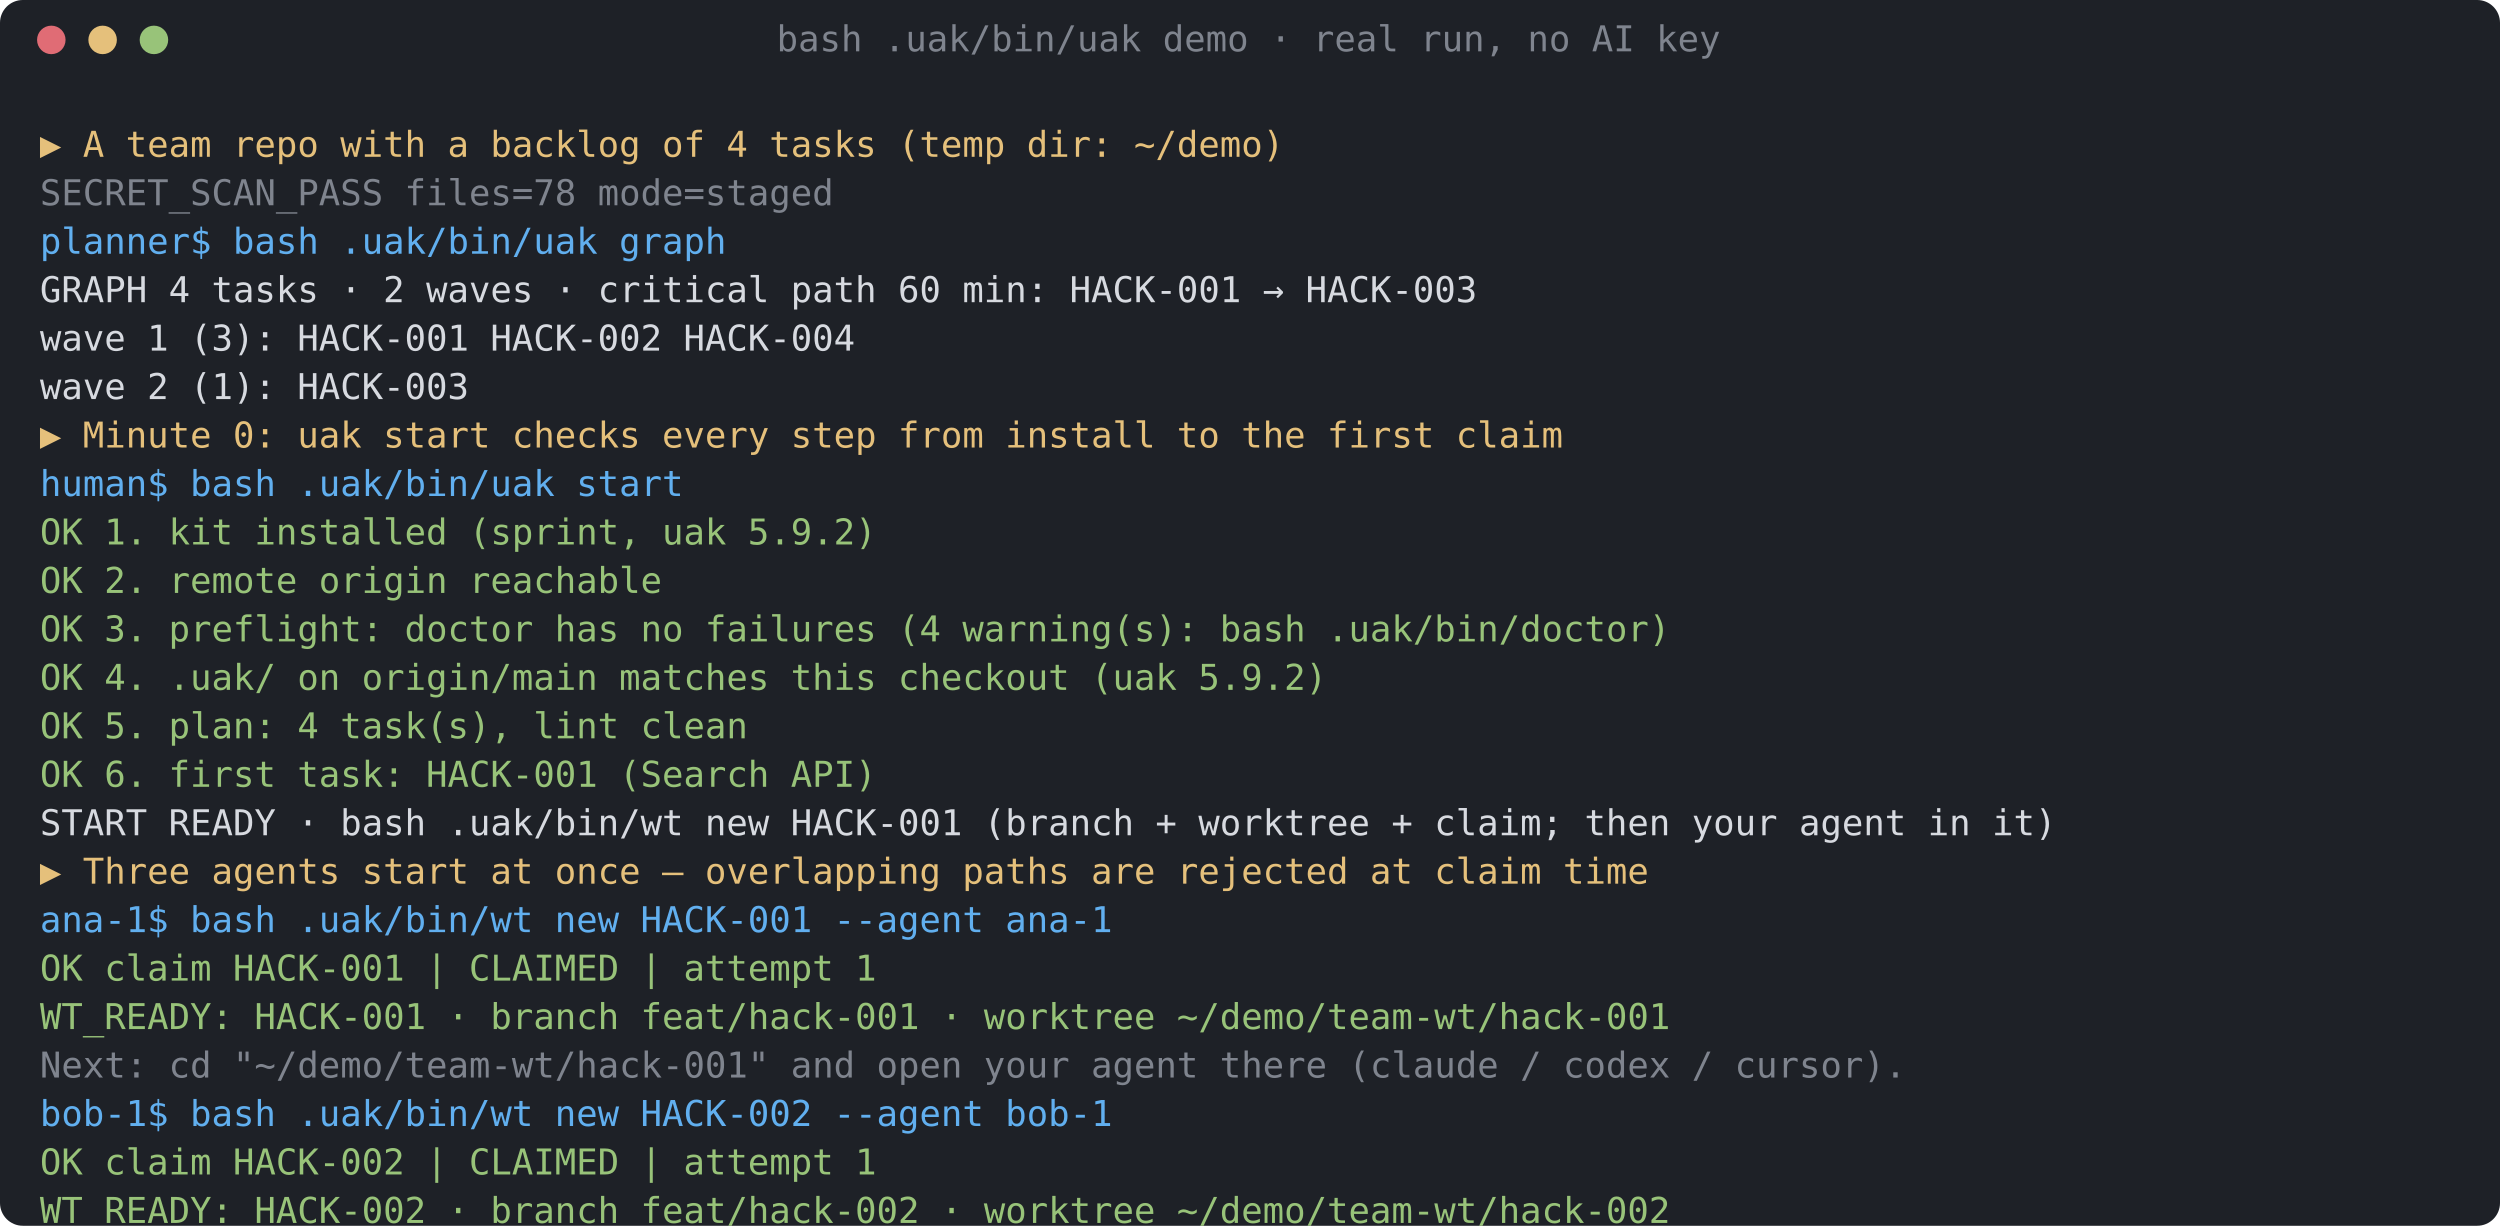
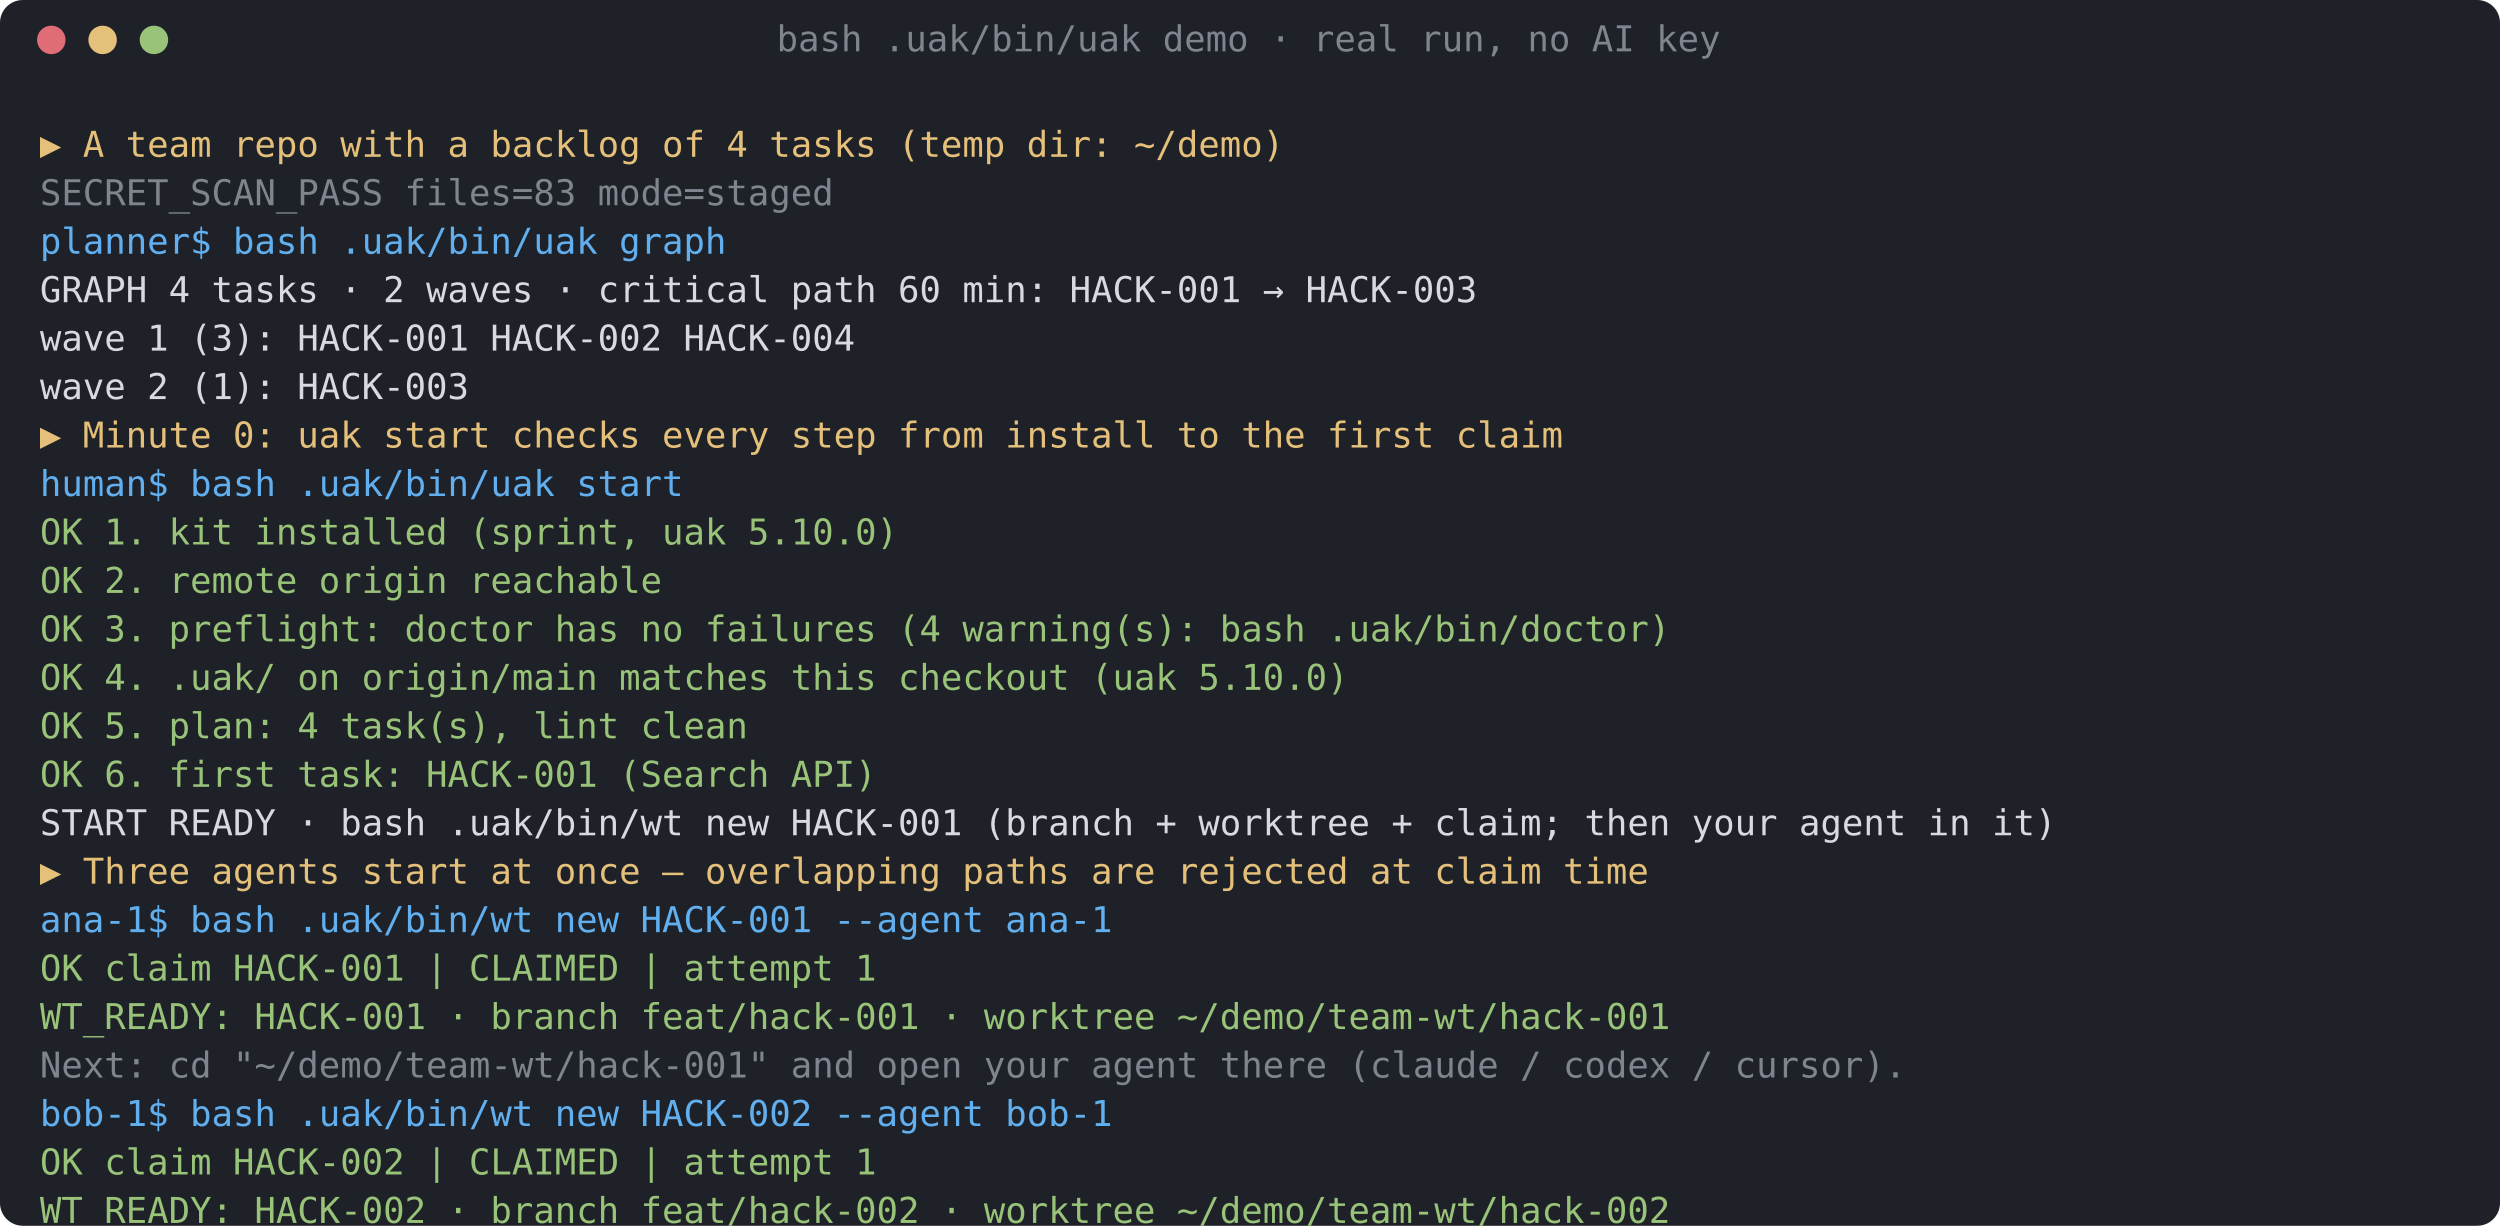
<svg xmlns="http://www.w3.org/2000/svg" width="877" height="430" viewBox="0 0 877 430" role="img" aria-label="uak demo: three agents claim, collide, loop, review and merge">
-   <style>text{font:12.5px ui-monospace,SFMono-Regular,Menlo,Consolas,monospace;white-space:pre}@keyframes l0{0%,1.702%{opacity:0}1.740%,100%{opacity:1}}.l0{animation:l0 26.44s infinite}@keyframes l1{0%,5.863%{opacity:0}5.901%,100%{opacity:1}}.l1{animation:l1 26.44s infinite}@keyframes l2{0%,6.423%{opacity:0}6.461%,100%{opacity:1}}.l2{animation:l2 26.44s infinite}@keyframes l3{0%,6.650%{opacity:0}6.688%,100%{opacity:1}}.l3{animation:l3 26.44s infinite}@keyframes l4{0%,6.877%{opacity:0}6.915%,100%{opacity:1}}.l4{animation:l4 26.44s infinite}@keyframes l5{0%,7.104%{opacity:0}7.142%,100%{opacity:1}}.l5{animation:l5 26.44s infinite}@keyframes l6{0%,7.331%{opacity:0}7.369%,100%{opacity:1}}.l6{animation:l6 26.44s infinite}@keyframes l7{0%,11.122%{opacity:0}11.160%,100%{opacity:1}}.l7{animation:l7 26.44s infinite}@keyframes l8{0%,15.283%{opacity:0}15.321%,100%{opacity:1}}.l8{animation:l8 26.44s infinite}@keyframes l9{0%,15.510%{opacity:0}15.548%,100%{opacity:1}}.l9{animation:l9 26.44s infinite}@keyframes l10{0%,15.737%{opacity:0}15.775%,100%{opacity:1}}.l10{animation:l10 26.44s infinite}@keyframes l11{0%,15.964%{opacity:0}16.002%,100%{opacity:1}}.l11{animation:l11 26.44s infinite}@keyframes l12{0%,16.191%{opacity:0}16.228%,100%{opacity:1}}.l12{animation:l12 26.44s infinite}@keyframes l13{0%,16.418%{opacity:0}16.455%,100%{opacity:1}}.l13{animation:l13 26.44s infinite}@keyframes l14{0%,16.645%{opacity:0}16.682%,100%{opacity:1}}.l14{animation:l14 26.44s infinite}@keyframes l15{0%,16.872%{opacity:0}16.909%,100%{opacity:1}}.l15{animation:l15 26.44s infinite}@keyframes l16{0%,20.663%{opacity:0}20.701%,100%{opacity:1}}.l16{animation:l16 26.44s infinite}@keyframes l17{0%,24.824%{opacity:0}24.862%,100%{opacity:1}}.l17{animation:l17 26.44s infinite}@keyframes l18{0%,25.051%{opacity:0}25.089%,100%{opacity:1}}.l18{animation:l18 26.44s infinite}@keyframes l19{0%,25.278%{opacity:0}25.316%,100%{opacity:1}}.l19{animation:l19 26.44s infinite}@keyframes l20{0%,25.505%{opacity:0}25.543%,100%{opacity:1}}.l20{animation:l20 26.44s infinite}@keyframes l21{0%,29.666%{opacity:0}29.704%,100%{opacity:1}}.l21{animation:l21 26.44s infinite}@keyframes l22{0%,29.893%{opacity:0}29.931%,100%{opacity:1}}.l22{animation:l22 26.44s infinite}@keyframes l23{0%,30.120%{opacity:0}30.157%,100%{opacity:1}}.l23{animation:l23 26.44s infinite}@keyframes l24{0%,30.347%{opacity:0}30.384%,100%{opacity:1}}.l24{animation:l24 26.44s infinite}@keyframes l25{0%,33.020%{opacity:0}33.058%,100%{opacity:1}}.l25{animation:l25 26.44s infinite}@keyframes l26{0%,33.247%{opacity:0}33.285%,100%{opacity:1}}.l26{animation:l26 26.44s infinite}@keyframes l27{0%,33.474%{opacity:0}33.512%,100%{opacity:1}}.l27{animation:l27 26.44s infinite}@keyframes l28{0%,36.254%{opacity:0}36.292%,100%{opacity:1}}.l28{animation:l28 26.44s infinite}@keyframes l29{0%,36.481%{opacity:0}36.519%,100%{opacity:1}}.l29{animation:l29 26.44s infinite}@keyframes l30{0%,36.708%{opacity:0}36.745%,100%{opacity:1}}.l30{animation:l30 26.44s infinite}@keyframes l31{0%,36.935%{opacity:0}36.972%,100%{opacity:1}}.l31{animation:l31 26.44s infinite}@keyframes l32{0%,37.162%{opacity:0}37.199%,100%{opacity:1}}.l32{animation:l32 26.44s infinite}@keyframes l33{0%,37.491%{opacity:0}37.529%,100%{opacity:1}}.l33{animation:l33 26.44s infinite}@keyframes l34{0%,37.718%{opacity:0}37.756%,100%{opacity:1}}.l34{animation:l34 26.44s infinite}@keyframes l35{0%,37.945%{opacity:0}37.983%,100%{opacity:1}}.l35{animation:l35 26.44s infinite}@keyframes l36{0%,38.172%{opacity:0}38.210%,100%{opacity:1}}.l36{animation:l36 26.44s infinite}@keyframes l37{0%,38.399%{opacity:0}38.437%,100%{opacity:1}}.l37{animation:l37 26.44s infinite}@keyframes l38{0%,38.626%{opacity:0}38.664%,100%{opacity:1}}.l38{animation:l38 26.44s infinite}@keyframes l39{0%,42.429%{opacity:0}42.467%,100%{opacity:1}}.l39{animation:l39 26.44s infinite}@keyframes l40{0%,46.590%{opacity:0}46.628%,100%{opacity:1}}.l40{animation:l40 26.44s infinite}@keyframes l41{0%,46.817%{opacity:0}46.855%,100%{opacity:1}}.l41{animation:l41 26.44s infinite}@keyframes l42{0%,47.044%{opacity:0}47.082%,100%{opacity:1}}.l42{animation:l42 26.44s infinite}@keyframes l43{0%,47.271%{opacity:0}47.308%,100%{opacity:1}}.l43{animation:l43 26.44s infinite}@keyframes l44{0%,47.498%{opacity:0}47.535%,100%{opacity:1}}.l44{animation:l44 26.44s infinite}@keyframes l45{0%,51.641%{opacity:0}51.679%,100%{opacity:1}}.l45{animation:l45 26.44s infinite}@keyframes l46{0%,55.012%{opacity:0}55.050%,100%{opacity:1}}.l46{animation:l46 26.44s infinite}@keyframes l47{0%,55.239%{opacity:0}55.277%,100%{opacity:1}}.l47{animation:l47 26.44s infinite}@keyframes l48{0%,55.466%{opacity:0}55.504%,100%{opacity:1}}.l48{animation:l48 26.44s infinite}@keyframes l49{0%,59.256%{opacity:0}59.294%,100%{opacity:1}}.l49{animation:l49 26.44s infinite}@keyframes l50{0%,61.580%{opacity:0}61.618%,100%{opacity:1}}.l50{animation:l50 26.44s infinite}@keyframes l51{0%,61.807%{opacity:0}61.845%,100%{opacity:1}}.l51{animation:l51 26.44s infinite}@keyframes l52{0%,65.968%{opacity:0}66.006%,100%{opacity:1}}.l52{animation:l52 26.44s infinite}@keyframes l53{0%,66.195%{opacity:0}66.233%,100%{opacity:1}}.l53{animation:l53 26.44s infinite}@keyframes l54{0%,69.986%{opacity:0}70.023%,100%{opacity:1}}.l54{animation:l54 26.44s infinite}@keyframes l55{0%,72.767%{opacity:0}72.805%,100%{opacity:1}}.l55{animation:l55 26.44s infinite}@keyframes l56{0%,72.994%{opacity:0}73.032%,100%{opacity:1}}.l56{animation:l56 26.44s infinite}@keyframes l57{0%,73.221%{opacity:0}73.259%,100%{opacity:1}}.l57{animation:l57 26.44s infinite}@keyframes l58{0%,77.382%{opacity:0}77.420%,100%{opacity:1}}.l58{animation:l58 26.44s infinite}@keyframes l59{0%,77.609%{opacity:0}77.647%,100%{opacity:1}}.l59{animation:l59 26.44s infinite}@keyframes l60{0%,77.836%{opacity:0}77.874%,100%{opacity:1}}.l60{animation:l60 26.44s infinite}@keyframes l61{0%,78.063%{opacity:0}78.101%,100%{opacity:1}}.l61{animation:l61 26.44s infinite}@keyframes l62{0%,81.854%{opacity:0}81.892%,100%{opacity:1}}.l62{animation:l62 26.44s infinite}@keyframes l63{0%,82.274%{opacity:0}82.312%,100%{opacity:1}}.l63{animation:l63 26.44s infinite}@keyframes l64{0%,82.501%{opacity:0}82.539%,100%{opacity:1}}.l64{animation:l64 26.44s infinite}@keyframes l65{0%,82.728%{opacity:0}82.766%,100%{opacity:1}}.l65{animation:l65 26.44s infinite}@keyframes l66{0%,82.955%{opacity:0}82.993%,100%{opacity:1}}.l66{animation:l66 26.44s infinite}@keyframes l67{0%,83.182%{opacity:0}83.220%,100%{opacity:1}}.l67{animation:l67 26.44s infinite}@keyframes l68{0%,83.409%{opacity:0}83.447%,100%{opacity:1}}.l68{animation:l68 26.44s infinite}@keyframes l69{0%,83.697%{opacity:0}83.734%,100%{opacity:1}}.l69{animation:l69 26.44s infinite}@keyframes l70{0%,83.924%{opacity:0}83.961%,100%{opacity:1}}.l70{animation:l70 26.44s infinite}@keyframes l71{0%,84.151%{opacity:0}84.188%,100%{opacity:1}}.l71{animation:l71 26.44s infinite}@keyframes l72{0%,84.377%{opacity:0}84.415%,100%{opacity:1}}.l72{animation:l72 26.44s infinite}@keyframes l73{0%,84.604%{opacity:0}84.642%,100%{opacity:1}}.l73{animation:l73 26.44s infinite}@keyframes l74{0%,84.831%{opacity:0}84.869%,100%{opacity:1}}.l74{animation:l74 26.44s infinite}@keyframes scroll{0%{transform:translateY(0)}29.931%{transform:translateY(-17px)}30.157%{transform:translateY(-34px)}30.384%{transform:translateY(-51px)}33.058%{transform:translateY(-68px)}33.285%{transform:translateY(-85px)}33.512%{transform:translateY(-102px)}36.292%{transform:translateY(-119px)}36.519%{transform:translateY(-136px)}36.745%{transform:translateY(-153px)}36.972%{transform:translateY(-170px)}37.199%{transform:translateY(-187px)}37.529%{transform:translateY(-204px)}37.756%{transform:translateY(-221px)}37.983%{transform:translateY(-238px)}38.210%{transform:translateY(-255px)}38.437%{transform:translateY(-272px)}38.664%{transform:translateY(-289px)}42.467%{transform:translateY(-306px)}46.628%{transform:translateY(-323px)}46.855%{transform:translateY(-340px)}47.082%{transform:translateY(-357px)}47.308%{transform:translateY(-374px)}47.535%{transform:translateY(-391px)}51.679%{transform:translateY(-408px)}55.050%{transform:translateY(-425px)}55.277%{transform:translateY(-442px)}55.504%{transform:translateY(-459px)}59.294%{transform:translateY(-476px)}61.618%{transform:translateY(-493px)}61.845%{transform:translateY(-510px)}66.006%{transform:translateY(-527px)}66.233%{transform:translateY(-544px)}70.023%{transform:translateY(-561px)}72.805%{transform:translateY(-578px)}73.032%{transform:translateY(-595px)}73.259%{transform:translateY(-612px)}77.420%{transform:translateY(-629px)}77.647%{transform:translateY(-646px)}77.874%{transform:translateY(-663px)}78.101%{transform:translateY(-680px)}81.892%{transform:translateY(-697px)}82.312%{transform:translateY(-714px)}82.539%{transform:translateY(-731px)}82.766%{transform:translateY(-748px)}82.993%{transform:translateY(-765px)}83.220%{transform:translateY(-782px)}83.447%{transform:translateY(-799px)}83.734%{transform:translateY(-816px)}83.961%{transform:translateY(-833px)}84.188%{transform:translateY(-850px)}84.415%{transform:translateY(-867px)}84.642%{transform:translateY(-884px)}84.869%{transform:translateY(-901px)}100%{transform:translateY(-901px)}}.scroll{animation:scroll 26.44s steps(1,end) infinite}</style>
+   <style>text{font:12.5px ui-monospace,SFMono-Regular,Menlo,Consolas,monospace;white-space:pre}@keyframes l0{0%,1.629%{opacity:0}1.666%,100%{opacity:1}}.l0{animation:l0 27.62s infinite}@keyframes l1{0%,5.612%{opacity:0}5.649%,100%{opacity:1}}.l1{animation:l1 27.62s infinite}@keyframes l2{0%,6.147%{opacity:0}6.183%,100%{opacity:1}}.l2{animation:l2 27.62s infinite}@keyframes l3{0%,6.364%{opacity:0}6.400%,100%{opacity:1}}.l3{animation:l3 27.62s infinite}@keyframes l4{0%,6.582%{opacity:0}6.618%,100%{opacity:1}}.l4{animation:l4 27.62s infinite}@keyframes l5{0%,6.799%{opacity:0}6.835%,100%{opacity:1}}.l5{animation:l5 27.62s infinite}@keyframes l6{0%,7.016%{opacity:0}7.052%,100%{opacity:1}}.l6{animation:l6 27.62s infinite}@keyframes l7{0%,10.645%{opacity:0}10.681%,100%{opacity:1}}.l7{animation:l7 27.62s infinite}@keyframes l8{0%,14.628%{opacity:0}14.664%,100%{opacity:1}}.l8{animation:l8 27.62s infinite}@keyframes l9{0%,14.845%{opacity:0}14.881%,100%{opacity:1}}.l9{animation:l9 27.62s infinite}@keyframes l10{0%,15.062%{opacity:0}15.099%,100%{opacity:1}}.l10{animation:l10 27.62s infinite}@keyframes l11{0%,15.280%{opacity:0}15.316%,100%{opacity:1}}.l11{animation:l11 27.62s infinite}@keyframes l12{0%,15.497%{opacity:0}15.533%,100%{opacity:1}}.l12{animation:l12 27.62s infinite}@keyframes l13{0%,15.714%{opacity:0}15.750%,100%{opacity:1}}.l13{animation:l13 27.62s infinite}@keyframes l14{0%,15.931%{opacity:0}15.968%,100%{opacity:1}}.l14{animation:l14 27.62s infinite}@keyframes l15{0%,16.149%{opacity:0}16.185%,100%{opacity:1}}.l15{animation:l15 27.62s infinite}@keyframes l16{0%,19.778%{opacity:0}19.814%,100%{opacity:1}}.l16{animation:l16 27.62s infinite}@keyframes l17{0%,23.761%{opacity:0}23.797%,100%{opacity:1}}.l17{animation:l17 27.62s infinite}@keyframes l18{0%,23.978%{opacity:0}24.015%,100%{opacity:1}}.l18{animation:l18 27.62s infinite}@keyframes l19{0%,24.196%{opacity:0}24.232%,100%{opacity:1}}.l19{animation:l19 27.62s infinite}@keyframes l20{0%,24.413%{opacity:0}24.449%,100%{opacity:1}}.l20{animation:l20 27.62s infinite}@keyframes l21{0%,28.396%{opacity:0}28.432%,100%{opacity:1}}.l21{animation:l21 27.62s infinite}@keyframes l22{0%,28.613%{opacity:0}28.649%,100%{opacity:1}}.l22{animation:l22 27.62s infinite}@keyframes l23{0%,28.830%{opacity:0}28.867%,100%{opacity:1}}.l23{animation:l23 27.62s infinite}@keyframes l24{0%,29.048%{opacity:0}29.084%,100%{opacity:1}}.l24{animation:l24 27.62s infinite}@keyframes l25{0%,31.675%{opacity:0}31.711%,100%{opacity:1}}.l25{animation:l25 27.62s infinite}@keyframes l26{0%,31.892%{opacity:0}31.928%,100%{opacity:1}}.l26{animation:l26 27.62s infinite}@keyframes l27{0%,32.109%{opacity:0}32.146%,100%{opacity:1}}.l27{animation:l27 27.62s infinite}@keyframes l28{0%,34.895%{opacity:0}34.931%,100%{opacity:1}}.l28{animation:l28 27.62s infinite}@keyframes l29{0%,35.112%{opacity:0}35.148%,100%{opacity:1}}.l29{animation:l29 27.62s infinite}@keyframes l30{0%,35.329%{opacity:0}35.366%,100%{opacity:1}}.l30{animation:l30 27.62s infinite}@keyframes l31{0%,35.547%{opacity:0}35.583%,100%{opacity:1}}.l31{animation:l31 27.62s infinite}@keyframes l32{0%,35.764%{opacity:0}35.800%,100%{opacity:1}}.l32{animation:l32 27.62s infinite}@keyframes l33{0%,36.100%{opacity:0}36.137%,100%{opacity:1}}.l33{animation:l33 27.62s infinite}@keyframes l34{0%,36.318%{opacity:0}36.354%,100%{opacity:1}}.l34{animation:l34 27.62s infinite}@keyframes l35{0%,36.535%{opacity:0}36.571%,100%{opacity:1}}.l35{animation:l35 27.62s infinite}@keyframes l36{0%,36.752%{opacity:0}36.788%,100%{opacity:1}}.l36{animation:l36 27.62s infinite}@keyframes l37{0%,36.969%{opacity:0}37.006%,100%{opacity:1}}.l37{animation:l37 27.62s infinite}@keyframes l38{0%,37.187%{opacity:0}37.223%,100%{opacity:1}}.l38{animation:l38 27.62s infinite}@keyframes l39{0%,40.815%{opacity:0}40.851%,100%{opacity:1}}.l39{animation:l39 27.62s infinite}@keyframes l40{0%,41.074%{opacity:0}41.110%,100%{opacity:1}}.l40{animation:l40 27.62s infinite}@keyframes l41{0%,44.713%{opacity:0}44.750%,100%{opacity:1}}.l41{animation:l41 27.62s infinite}@keyframes l42{0%,48.696%{opacity:0}48.733%,100%{opacity:1}}.l42{animation:l42 27.62s infinite}@keyframes l43{0%,48.914%{opacity:0}48.950%,100%{opacity:1}}.l43{animation:l43 27.62s infinite}@keyframes l44{0%,49.131%{opacity:0}49.167%,100%{opacity:1}}.l44{animation:l44 27.62s infinite}@keyframes l45{0%,49.348%{opacity:0}49.384%,100%{opacity:1}}.l45{animation:l45 27.62s infinite}@keyframes l46{0%,49.565%{opacity:0}49.602%,100%{opacity:1}}.l46{animation:l46 27.62s infinite}@keyframes l47{0%,53.545%{opacity:0}53.581%,100%{opacity:1}}.l47{animation:l47 27.62s infinite}@keyframes l48{0%,56.977%{opacity:0}57.014%,100%{opacity:1}}.l48{animation:l48 27.62s infinite}@keyframes l49{0%,57.195%{opacity:0}57.231%,100%{opacity:1}}.l49{animation:l49 27.62s infinite}@keyframes l50{0%,57.412%{opacity:0}57.448%,100%{opacity:1}}.l50{animation:l50 27.62s infinite}@keyframes l51{0%,61.040%{opacity:0}61.076%,100%{opacity:1}}.l51{animation:l51 27.62s infinite}@keyframes l52{0%,63.354%{opacity:0}63.390%,100%{opacity:1}}.l52{animation:l52 27.62s infinite}@keyframes l53{0%,63.572%{opacity:0}63.608%,100%{opacity:1}}.l53{animation:l53 27.62s infinite}@keyframes l54{0%,67.554%{opacity:0}67.591%,100%{opacity:1}}.l54{animation:l54 27.62s infinite}@keyframes l55{0%,67.772%{opacity:0}67.808%,100%{opacity:1}}.l55{animation:l55 27.62s infinite}@keyframes l56{0%,71.401%{opacity:0}71.437%,100%{opacity:1}}.l56{animation:l56 27.62s infinite}@keyframes l57{0%,73.968%{opacity:0}74.004%,100%{opacity:1}}.l57{animation:l57 27.62s infinite}@keyframes l58{0%,74.185%{opacity:0}74.221%,100%{opacity:1}}.l58{animation:l58 27.62s infinite}@keyframes l59{0%,74.402%{opacity:0}74.438%,100%{opacity:1}}.l59{animation:l59 27.62s infinite}@keyframes l60{0%,78.385%{opacity:0}78.421%,100%{opacity:1}}.l60{animation:l60 27.62s infinite}@keyframes l61{0%,78.602%{opacity:0}78.639%,100%{opacity:1}}.l61{animation:l61 27.62s infinite}@keyframes l62{0%,78.820%{opacity:0}78.856%,100%{opacity:1}}.l62{animation:l62 27.62s infinite}@keyframes l63{0%,79.037%{opacity:0}79.073%,100%{opacity:1}}.l63{animation:l63 27.62s infinite}@keyframes l64{0%,82.666%{opacity:0}82.702%,100%{opacity:1}}.l64{animation:l64 27.62s infinite}@keyframes l65{0%,83.074%{opacity:0}83.110%,100%{opacity:1}}.l65{animation:l65 27.62s infinite}@keyframes l66{0%,83.291%{opacity:0}83.327%,100%{opacity:1}}.l66{animation:l66 27.62s infinite}@keyframes l67{0%,83.508%{opacity:0}83.544%,100%{opacity:1}}.l67{animation:l67 27.62s infinite}@keyframes l68{0%,83.725%{opacity:0}83.762%,100%{opacity:1}}.l68{animation:l68 27.62s infinite}@keyframes l69{0%,83.943%{opacity:0}83.979%,100%{opacity:1}}.l69{animation:l69 27.62s infinite}@keyframes l70{0%,84.160%{opacity:0}84.196%,100%{opacity:1}}.l70{animation:l70 27.62s infinite}@keyframes l71{0%,84.394%{opacity:0}84.430%,100%{opacity:1}}.l71{animation:l71 27.62s infinite}@keyframes l72{0%,84.611%{opacity:0}84.648%,100%{opacity:1}}.l72{animation:l72 27.62s infinite}@keyframes l73{0%,84.829%{opacity:0}84.865%,100%{opacity:1}}.l73{animation:l73 27.62s infinite}@keyframes l74{0%,85.046%{opacity:0}85.082%,100%{opacity:1}}.l74{animation:l74 27.62s infinite}@keyframes l75{0%,85.263%{opacity:0}85.299%,100%{opacity:1}}.l75{animation:l75 27.62s infinite}@keyframes l76{0%,85.480%{opacity:0}85.517%,100%{opacity:1}}.l76{animation:l76 27.62s infinite}@keyframes scroll{0%{transform:translateY(0)}28.649%{transform:translateY(-17px)}28.867%{transform:translateY(-34px)}29.084%{transform:translateY(-51px)}31.711%{transform:translateY(-68px)}31.928%{transform:translateY(-85px)}32.146%{transform:translateY(-102px)}34.931%{transform:translateY(-119px)}35.148%{transform:translateY(-136px)}35.366%{transform:translateY(-153px)}35.583%{transform:translateY(-170px)}35.800%{transform:translateY(-187px)}36.137%{transform:translateY(-204px)}36.354%{transform:translateY(-221px)}36.571%{transform:translateY(-238px)}36.788%{transform:translateY(-255px)}37.006%{transform:translateY(-272px)}37.223%{transform:translateY(-289px)}40.851%{transform:translateY(-306px)}41.110%{transform:translateY(-323px)}44.750%{transform:translateY(-340px)}48.733%{transform:translateY(-357px)}48.950%{transform:translateY(-374px)}49.167%{transform:translateY(-391px)}49.384%{transform:translateY(-408px)}49.602%{transform:translateY(-425px)}53.581%{transform:translateY(-442px)}57.014%{transform:translateY(-459px)}57.231%{transform:translateY(-476px)}57.448%{transform:translateY(-493px)}61.076%{transform:translateY(-510px)}63.390%{transform:translateY(-527px)}63.608%{transform:translateY(-544px)}67.591%{transform:translateY(-561px)}67.808%{transform:translateY(-578px)}71.437%{transform:translateY(-595px)}74.004%{transform:translateY(-612px)}74.221%{transform:translateY(-629px)}74.438%{transform:translateY(-646px)}78.421%{transform:translateY(-663px)}78.639%{transform:translateY(-680px)}78.856%{transform:translateY(-697px)}79.073%{transform:translateY(-714px)}82.702%{transform:translateY(-731px)}83.110%{transform:translateY(-748px)}83.327%{transform:translateY(-765px)}83.544%{transform:translateY(-782px)}83.762%{transform:translateY(-799px)}83.979%{transform:translateY(-816px)}84.196%{transform:translateY(-833px)}84.430%{transform:translateY(-850px)}84.648%{transform:translateY(-867px)}84.865%{transform:translateY(-884px)}85.082%{transform:translateY(-901px)}85.299%{transform:translateY(-918px)}85.517%{transform:translateY(-935px)}100%{transform:translateY(-935px)}}.scroll{animation:scroll 27.62s steps(1,end) infinite}</style>
  <rect width="100%" height="100%" rx="8" fill="#1e2127" />
  <circle cx="18" cy="14" r="5" fill="#e06c75" />
  <circle cx="36" cy="14" r="5" fill="#e5c07b" />
  <circle cx="54" cy="14" r="5" fill="#98c379" />
  <text x="438" y="18" fill="#7f848e" text-anchor="middle">bash .uak/bin/uak demo · real run, no AI key</text>
  <clipPath id="c">
    <rect x="0" y="28" width="877" height="402" />
  </clipPath>
  <g clip-path="url(#c)">
    <g class="scroll">
      <text class="l0" x="14" y="55" fill="#e5c07b">▶ A team repo with a backlog of 4 tasks (temp dir: ~/demo)</text>
-       <text class="l1" x="14" y="72" fill="#7f848e">SECRET_SCAN_PASS files=78 mode=staged</text>
+       <text class="l1" x="14" y="72" fill="#7f848e">SECRET_SCAN_PASS files=83 mode=staged</text>
      <text class="l2" x="14" y="89" fill="#61afef">  planner$ bash .uak/bin/uak graph</text>
      <text class="l3" x="14" y="106" fill="#d7dae0">    GRAPH 4 tasks · 2 waves · critical path 60 min: HACK-001 → HACK-003</text>
      <text class="l4" x="14" y="123" fill="#d7dae0">    wave 1 (3): HACK-001 HACK-002 HACK-004</text>
      <text class="l5" x="14" y="140" fill="#d7dae0">    wave 2 (1): HACK-003</text>
      <text class="l6" x="14" y="157" fill="#e5c07b">▶ Minute 0: uak start checks every step from install to the first claim</text>
      <text class="l7" x="14" y="174" fill="#61afef">  human$ bash .uak/bin/uak start</text>
-       <text class="l8" x="14" y="191" fill="#98c379">    OK    1. kit installed (sprint, uak 5.9.2)</text>
+       <text class="l8" x="14" y="191" fill="#98c379">    OK    1. kit installed (sprint, uak 5.10.0)</text>
      <text class="l9" x="14" y="208" fill="#98c379">    OK    2. remote origin reachable</text>
      <text class="l10" x="14" y="225" fill="#98c379">    OK    3. preflight: doctor has no failures (4 warning(s): bash .uak/bin/doctor)</text>
-       <text class="l11" x="14" y="242" fill="#98c379">    OK    4. .uak/ on origin/main matches this checkout (uak 5.9.2)</text>
+       <text class="l11" x="14" y="242" fill="#98c379">    OK    4. .uak/ on origin/main matches this checkout (uak 5.10.0)</text>
      <text class="l12" x="14" y="259" fill="#98c379">    OK    5. plan: 4 task(s), lint clean</text>
      <text class="l13" x="14" y="276" fill="#98c379">    OK    6. first task: HACK-001 (Search API)</text>
      <text class="l14" x="14" y="293" fill="#d7dae0">    START READY · bash .uak/bin/wt new HACK-001   (branch + worktree + claim; then your agent in it)</text>
      <text class="l15" x="14" y="310" fill="#e5c07b">▶ Three agents start at once — overlapping paths are rejected at claim time</text>
      <text class="l16" x="14" y="327" fill="#61afef">  ana-1$ bash .uak/bin/wt new HACK-001 --agent ana-1</text>
      <text class="l17" x="14" y="344" fill="#98c379">    OK claim HACK-001 | CLAIMED | attempt 1</text>
      <text class="l18" x="14" y="361" fill="#98c379">    WT_READY: HACK-001 · branch feat/hack-001 · worktree ~/demo/team-wt/hack-001</text>
      <text class="l19" x="14" y="378" fill="#7f848e">    Next: cd "~/demo/team-wt/hack-001" and open your agent there (claude / codex / cursor).</text>
      <text class="l20" x="14" y="395" fill="#61afef">  bob-1$ bash .uak/bin/wt new HACK-002 --agent bob-1</text>
      <text class="l21" x="14" y="412" fill="#98c379">    OK claim HACK-002 | CLAIMED | attempt 1</text>
      <text class="l22" x="14" y="429" fill="#98c379">    WT_READY: HACK-002 · branch feat/hack-002 · worktree ~/demo/team-wt/hack-002</text>
      <text class="l23" x="14" y="446" fill="#7f848e">    Next: cd "~/demo/team-wt/hack-002" and open your agent there (claude / codex / cursor).</text>
      <text class="l24" x="14" y="463" fill="#61afef">  cy-1$ bash .uak/bin/wt new HACK-004 --agent cy-1</text>
      <text class="l25" x="14" y="480" fill="#e06c75">    CONFLICT: HACK-004 overlaps HACK-001 (ana-1); pick another task, or wait once: uak wait HACK-001 --for integrated </text>
      <text class="l26" x="14" y="497" fill="#98c379">  ✓ cy-1 cannot take HACK-004: it overlaps ana-1's src/api.sh</text>
      <text class="l27" x="14" y="514" fill="#61afef">  cy-1$ bash .uak/bin/uak next</text>
      <text class="l28" x="14" y="531" fill="#d7dae0">    No eligible candidate (priority, dependencies, claims or authorization).</text>
      <text class="l29" x="14" y="548" fill="#d7dae0">    Why not HACK-004: its Paths overlap HACK-001 of ana-1 (CLAIMED); it opens when that one merges.</text>
      <text class="l30" x="14" y="565" fill="#d7dae0">    Waiting on dependencies: 1 task(s); HACK-003 waits on HACK-001 (CLAIMED).</text>
      <text class="l31" x="14" y="582" fill="#d7dae0">    Idle: improve tests → polish demo → rehearse. Do not poll uak next in a loop; wait for a message or a new task.</text>
      <text class="l32" x="14" y="599" fill="#61afef">  human$ bash .uak/bin/board</text>
-       <text class="l33" x="14" y="616" fill="#d7dae0">    UAK BOARD · main@85a85f8 · 4 tasks · CLAIMED 2 · AVAILABLE 2 · freeze in 5h59m</text>
+       <text class="l33" x="14" y="616" fill="#d7dae0">    UAK BOARD · main@07b6dd5 · 4 tasks · CLAIMED 2 · AVAILABLE 2 · freeze in 5h59m</text>
      <text class="l34" x="14" y="633" fill="#d7dae0">    CLAIMED    HACK-001  ana-1      lease 44m    w1  Search API</text>
      <text class="l35" x="14" y="650" fill="#d7dae0">    CLAIMED    HACK-002  bob-1      lease 44m    w1  Results UI</text>
      <text class="l36" x="14" y="667" fill="#d7dae0">    AVAILABLE  HACK-003  P0         -            w2  Ranking</text>
      <text class="l37" x="14" y="684" fill="#d7dae0">    AVAILABLE  HACK-004  P1         -            w1  API cache</text>
-       <text class="l38" x="14" y="701" fill="#e5c07b">▶ ana-1 fixes the failing API with a bounded loop (fake agent: no AI key needed)</text>
-       <text class="l39" x="14" y="718" fill="#61afef">  ana-1$ bash .uak/bin/uak loop --verify bash tests/api_test.sh --agent bash ~/demo/fake-agent.sh --max 5 --task HACK-</text>
-       <text class="l40" x="14" y="735" fill="#e06c75">    LOOP_FAIL iteration=1 exit=1 · expected 3 results, got: 0 results for pompe</text>
-       <text class="l41" x="14" y="752" fill="#e06c75">    LOOP_FAIL iteration=2 exit=1 · expected 3 results, got: 2 results for pompe</text>
-       <text class="l42" x="14" y="769" fill="#98c379">    LOOP_PASS iteration=3 · api ok</text>
-       <text class="l43" x="14" y="786" fill="#7f848e">    LOOP_SUMMARY 3 iteration(s) · 2 s · changed: 1 file changed, 1 insertion(+), 1 deletion(-) · log ~/demo/team/.git/</text>
-       <text class="l44" x="14" y="803" fill="#e5c07b">▶ ana-1 ships: push + PR + evidence → a reviewer is asked by rotation</text>
-       <text class="l45" x="14" y="820" fill="#61afef">  ana-1$ bash .uak/bin/uak done HACK-001 --pr https://github.com/example/demo/pull/1 --evidence bash tests/api_test.sh</text>
-       <text class="l46" x="14" y="837" fill="#98c379">    OK done HACK-001 | REVIEW | attempt 1</text>
-       <text class="l47" x="14" y="854" fill="#7f848e">    Next: bash .uak/bin/uak wait HACK-001 --for approve (one call; returns on approve or reject). Meanwhile: uak next </text>
-       <text class="l48" x="14" y="871" fill="#e5c07b">▶ bob-1 (not the author) reviews the exact SHA, then the gated merge queue integrates it</text>
-       <text class="l49" x="14" y="888" fill="#61afef">  bob-1$ bash .uak/bin/uak review HACK-001 --sha 62711d4 --verdict approve</text>
-       <text class="l50" x="14" y="905" fill="#98c379">    OK review HACK-001 | REVIEW | attempt 1</text>
-       <text class="l51" x="14" y="922" fill="#61afef">  ana-1$ bash .uak/bin/uak merge HACK-001</text>
-       <text class="l52" x="14" y="939" fill="#98c379">    OK merge HACK-001 | INTEGRATED | 113b0d9 | review bob-1 | atomic claims+main</text>
-       <text class="l53" x="14" y="956" fill="#e5c07b">▶ The dependent task unlocks by itself</text>
-       <text class="l54" x="14" y="973" fill="#61afef">  cy-1$ bash .uak/bin/uak next</text>
-       <text class="l55" x="14" y="990" fill="#d7dae0">    HACK-003 | AVAILABLE | P0</text>
-       <text class="l56" x="14" y="1007" fill="#7f848e">    Next: Implement HACK-003 and run: true</text>
-       <text class="l57" x="14" y="1024" fill="#61afef">  cy-1$ bash .uak/bin/wt new HACK-003 --agent cy-1</text>
-       <text class="l58" x="14" y="1041" fill="#98c379">    OK claim HACK-003 | CLAIMED | attempt 1</text>
-       <text class="l59" x="14" y="1058" fill="#98c379">    WT_READY: HACK-003 · branch feat/hack-003 · worktree ~/demo/team-wt/hack-003</text>
-       <text class="l60" x="14" y="1075" fill="#7f848e">    Next: cd "~/demo/team-wt/hack-003" and open your agent there (claude / codex / cursor).</text>
-       <text class="l61" x="14" y="1092" fill="#e5c07b">▶ What the human sees: one board, one set of numbers</text>
-       <text class="l62" x="14" y="1109" fill="#61afef">  human$ bash .uak/bin/board</text>
-       <text class="l63" x="14" y="1126" fill="#d7dae0">    UAK BOARD · main@113b0d9 · 4 tasks · CLAIMED 2 · AVAILABLE 1 · INTEGRATED 1 · freeze in 5h59m</text>
-       <text class="l64" x="14" y="1143" fill="#d7dae0">    CLAIMED    HACK-002  bob-1      lease 44m    w1  Results UI</text>
-       <text class="l65" x="14" y="1160" fill="#d7dae0">    CLAIMED    HACK-003  cy-1       lease 44m    w2  Ranking</text>
-       <text class="l66" x="14" y="1177" fill="#d7dae0">    AVAILABLE  HACK-004  P1         -            w1  API cache</text>
-       <text class="l67" x="14" y="1194" fill="#98c379">    INTEGRATED HACK-001</text>
-       <text class="l68" x="14" y="1211" fill="#61afef">  human$ bash .uak/bin/stats</text>
-       <text class="l69" x="14" y="1228" fill="#d7dae0">    UAK STATS · claims commits 12</text>
-       <text class="l70" x="14" y="1245" fill="#d7dae0">    tasks: CLAIMED 2 · INTEGRATED 1</text>
-       <text class="l71" x="14" y="1262" fill="#d7dae0">    messages: 3</text>
-       <text class="l72" x="14" y="1279" fill="#d7dae0">    reviews: approve 1 · reject 0</text>
-       <text class="l73" x="14" y="1296" fill="#98c379">✓ Done: 3 agents, 1 conflict avoided, 1 bounded loop, 1 independent review, 1 gated merge.</text>
-       <text class="l74" x="14" y="1313" fill="#d7dae0">  Use it for real: bash install.sh --mode sprint &lt;your-repo&gt;</text>
+       <text class="l38" x="14" y="701" fill="#e5c07b">▶ ana-1 sees the test fail on its assertion before touching the code (test-first)</text>
+       <text class="l39" x="14" y="718" fill="#61afef">  ana-1$ bash .uak/bin/uak red HACK-001</text>
+       <text class="l40" x="14" y="735" fill="#e5c07b">▶ ana-1 fixes the failing API with a bounded loop (fake agent: no AI key needed)</text>
+       <text class="l41" x="14" y="752" fill="#61afef">  ana-1$ bash .uak/bin/uak loop --verify bash tests/api_test.sh --agent bash ~/demo/fake-agent.sh --max 5 --task HACK-</text>
+       <text class="l42" x="14" y="769" fill="#e06c75">    LOOP_FAIL iteration=1 exit=1 · expected: 3 results for pompe, got: 0 results for pompe</text>
+       <text class="l43" x="14" y="786" fill="#e06c75">    LOOP_FAIL iteration=2 exit=1 · expected: 3 results for pompe, got: 2 results for pompe</text>
+       <text class="l44" x="14" y="803" fill="#98c379">    LOOP_PASS iteration=3 · api ok</text>
+       <text class="l45" x="14" y="820" fill="#7f848e">    LOOP_SUMMARY 3 iteration(s) · 1 s · changed: 1 file changed, 1 insertion(+), 1 deletion(-) · log ~/demo/team/.git/</text>
+       <text class="l46" x="14" y="837" fill="#e5c07b">▶ ana-1 ships: push + PR + evidence → a reviewer is asked by rotation</text>
+       <text class="l47" x="14" y="854" fill="#61afef">  ana-1$ bash .uak/bin/uak done HACK-001 --pr https://github.com/example/demo/pull/1 --evidence bash tests/api_test.sh</text>
+       <text class="l48" x="14" y="871" fill="#98c379">    OK done HACK-001 | REVIEW | attempt 1</text>
+       <text class="l49" x="14" y="888" fill="#7f848e">    Next: bash .uak/bin/uak wait HACK-001 --for approve (one call; returns on approve or reject). Meanwhile: uak next </text>
+       <text class="l50" x="14" y="905" fill="#e5c07b">▶ bob-1 (not the author) reviews the exact SHA, then the gated merge queue integrates it</text>
+       <text class="l51" x="14" y="922" fill="#61afef">  bob-1$ bash .uak/bin/uak review HACK-001 --sha 1666004 --verdict approve</text>
+       <text class="l52" x="14" y="939" fill="#98c379">    OK review HACK-001 | REVIEW | attempt 1</text>
+       <text class="l53" x="14" y="956" fill="#61afef">  ana-1$ bash .uak/bin/uak merge HACK-001</text>
+       <text class="l54" x="14" y="973" fill="#98c379">    OK merge HACK-001 | INTEGRATED | 6b491df | review bob-1 | atomic claims+main</text>
+       <text class="l55" x="14" y="990" fill="#e5c07b">▶ The dependent task unlocks by itself</text>
+       <text class="l56" x="14" y="1007" fill="#61afef">  cy-1$ bash .uak/bin/uak next</text>
+       <text class="l57" x="14" y="1024" fill="#d7dae0">    HACK-003 | AVAILABLE | P0</text>
+       <text class="l58" x="14" y="1041" fill="#7f848e">    Next: Write its tests, see them fail (uak red HACK-003), then implement until this passes: true</text>
+       <text class="l59" x="14" y="1058" fill="#61afef">  cy-1$ bash .uak/bin/wt new HACK-003 --agent cy-1</text>
+       <text class="l60" x="14" y="1075" fill="#98c379">    OK claim HACK-003 | CLAIMED | attempt 1</text>
+       <text class="l61" x="14" y="1092" fill="#98c379">    WT_READY: HACK-003 · branch feat/hack-003 · worktree ~/demo/team-wt/hack-003</text>
+       <text class="l62" x="14" y="1109" fill="#7f848e">    Next: cd "~/demo/team-wt/hack-003" and open your agent there (claude / codex / cursor).</text>
+       <text class="l63" x="14" y="1126" fill="#e5c07b">▶ What the human sees: one board, one set of numbers</text>
+       <text class="l64" x="14" y="1143" fill="#61afef">  human$ bash .uak/bin/board</text>
+       <text class="l65" x="14" y="1160" fill="#d7dae0">    UAK BOARD · main@6b491df · 4 tasks · CLAIMED 2 · AVAILABLE 1 · INTEGRATED 1 · freeze in 5h59m</text>
+       <text class="l66" x="14" y="1177" fill="#d7dae0">    CLAIMED    HACK-002  bob-1      lease 44m    w1  Results UI</text>
+       <text class="l67" x="14" y="1194" fill="#d7dae0">    CLAIMED    HACK-003  cy-1       lease 44m    w2  Ranking</text>
+       <text class="l68" x="14" y="1211" fill="#d7dae0">    AVAILABLE  HACK-004  P1         -            w1  API cache</text>
+       <text class="l69" x="14" y="1228" fill="#98c379">    INTEGRATED HACK-001</text>
+       <text class="l70" x="14" y="1245" fill="#61afef">  human$ bash .uak/bin/stats</text>
+       <text class="l71" x="14" y="1262" fill="#d7dae0">    UAK STATS · claims commits 12</text>
+       <text class="l72" x="14" y="1279" fill="#d7dae0">    tasks: CLAIMED 2 · INTEGRATED 1</text>
+       <text class="l73" x="14" y="1296" fill="#d7dae0">    messages: 3</text>
+       <text class="l74" x="14" y="1313" fill="#d7dae0">    reviews: approve 1 · reject 0</text>
+       <text class="l75" x="14" y="1330" fill="#98c379">✓ Done: 3 agents, 1 conflict avoided, 1 red before the code, 1 bounded loop, 1 independent review, 1 gated merge.</text>
+       <text class="l76" x="14" y="1347" fill="#d7dae0">  Use it for real: bash install.sh --mode sprint &lt;your-repo&gt;</text>
    </g>
  </g>
</svg>
